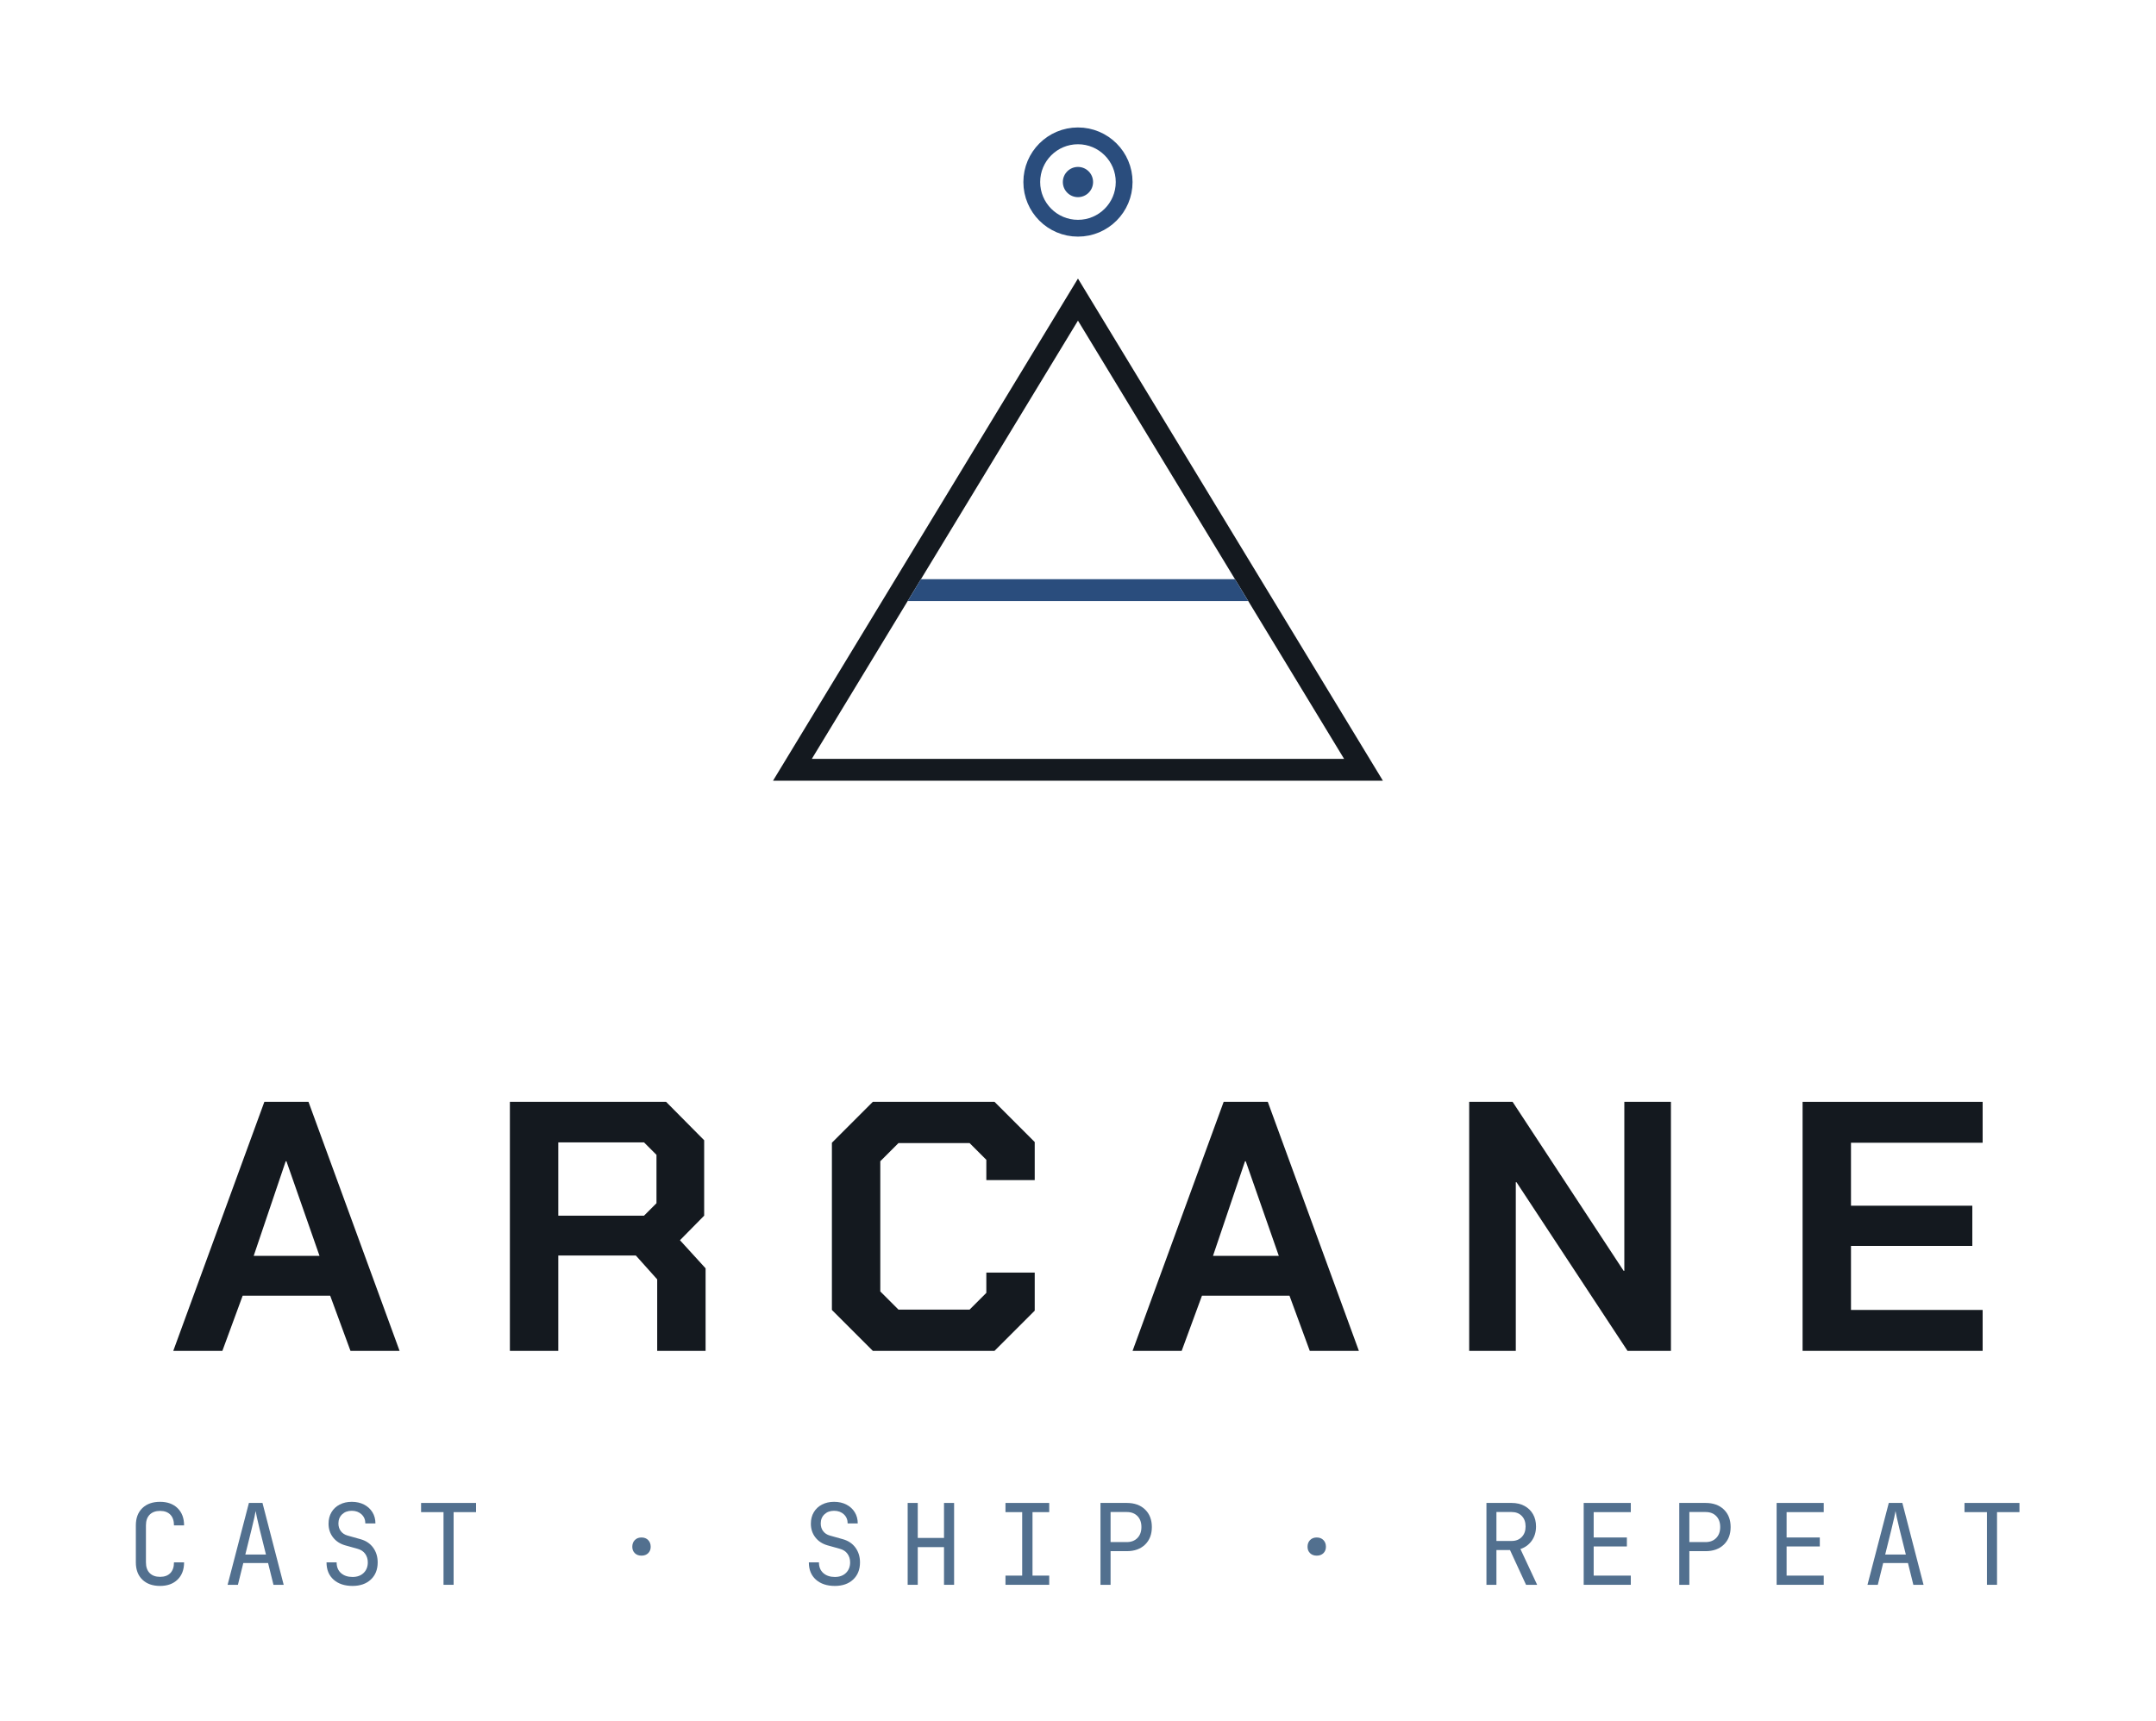
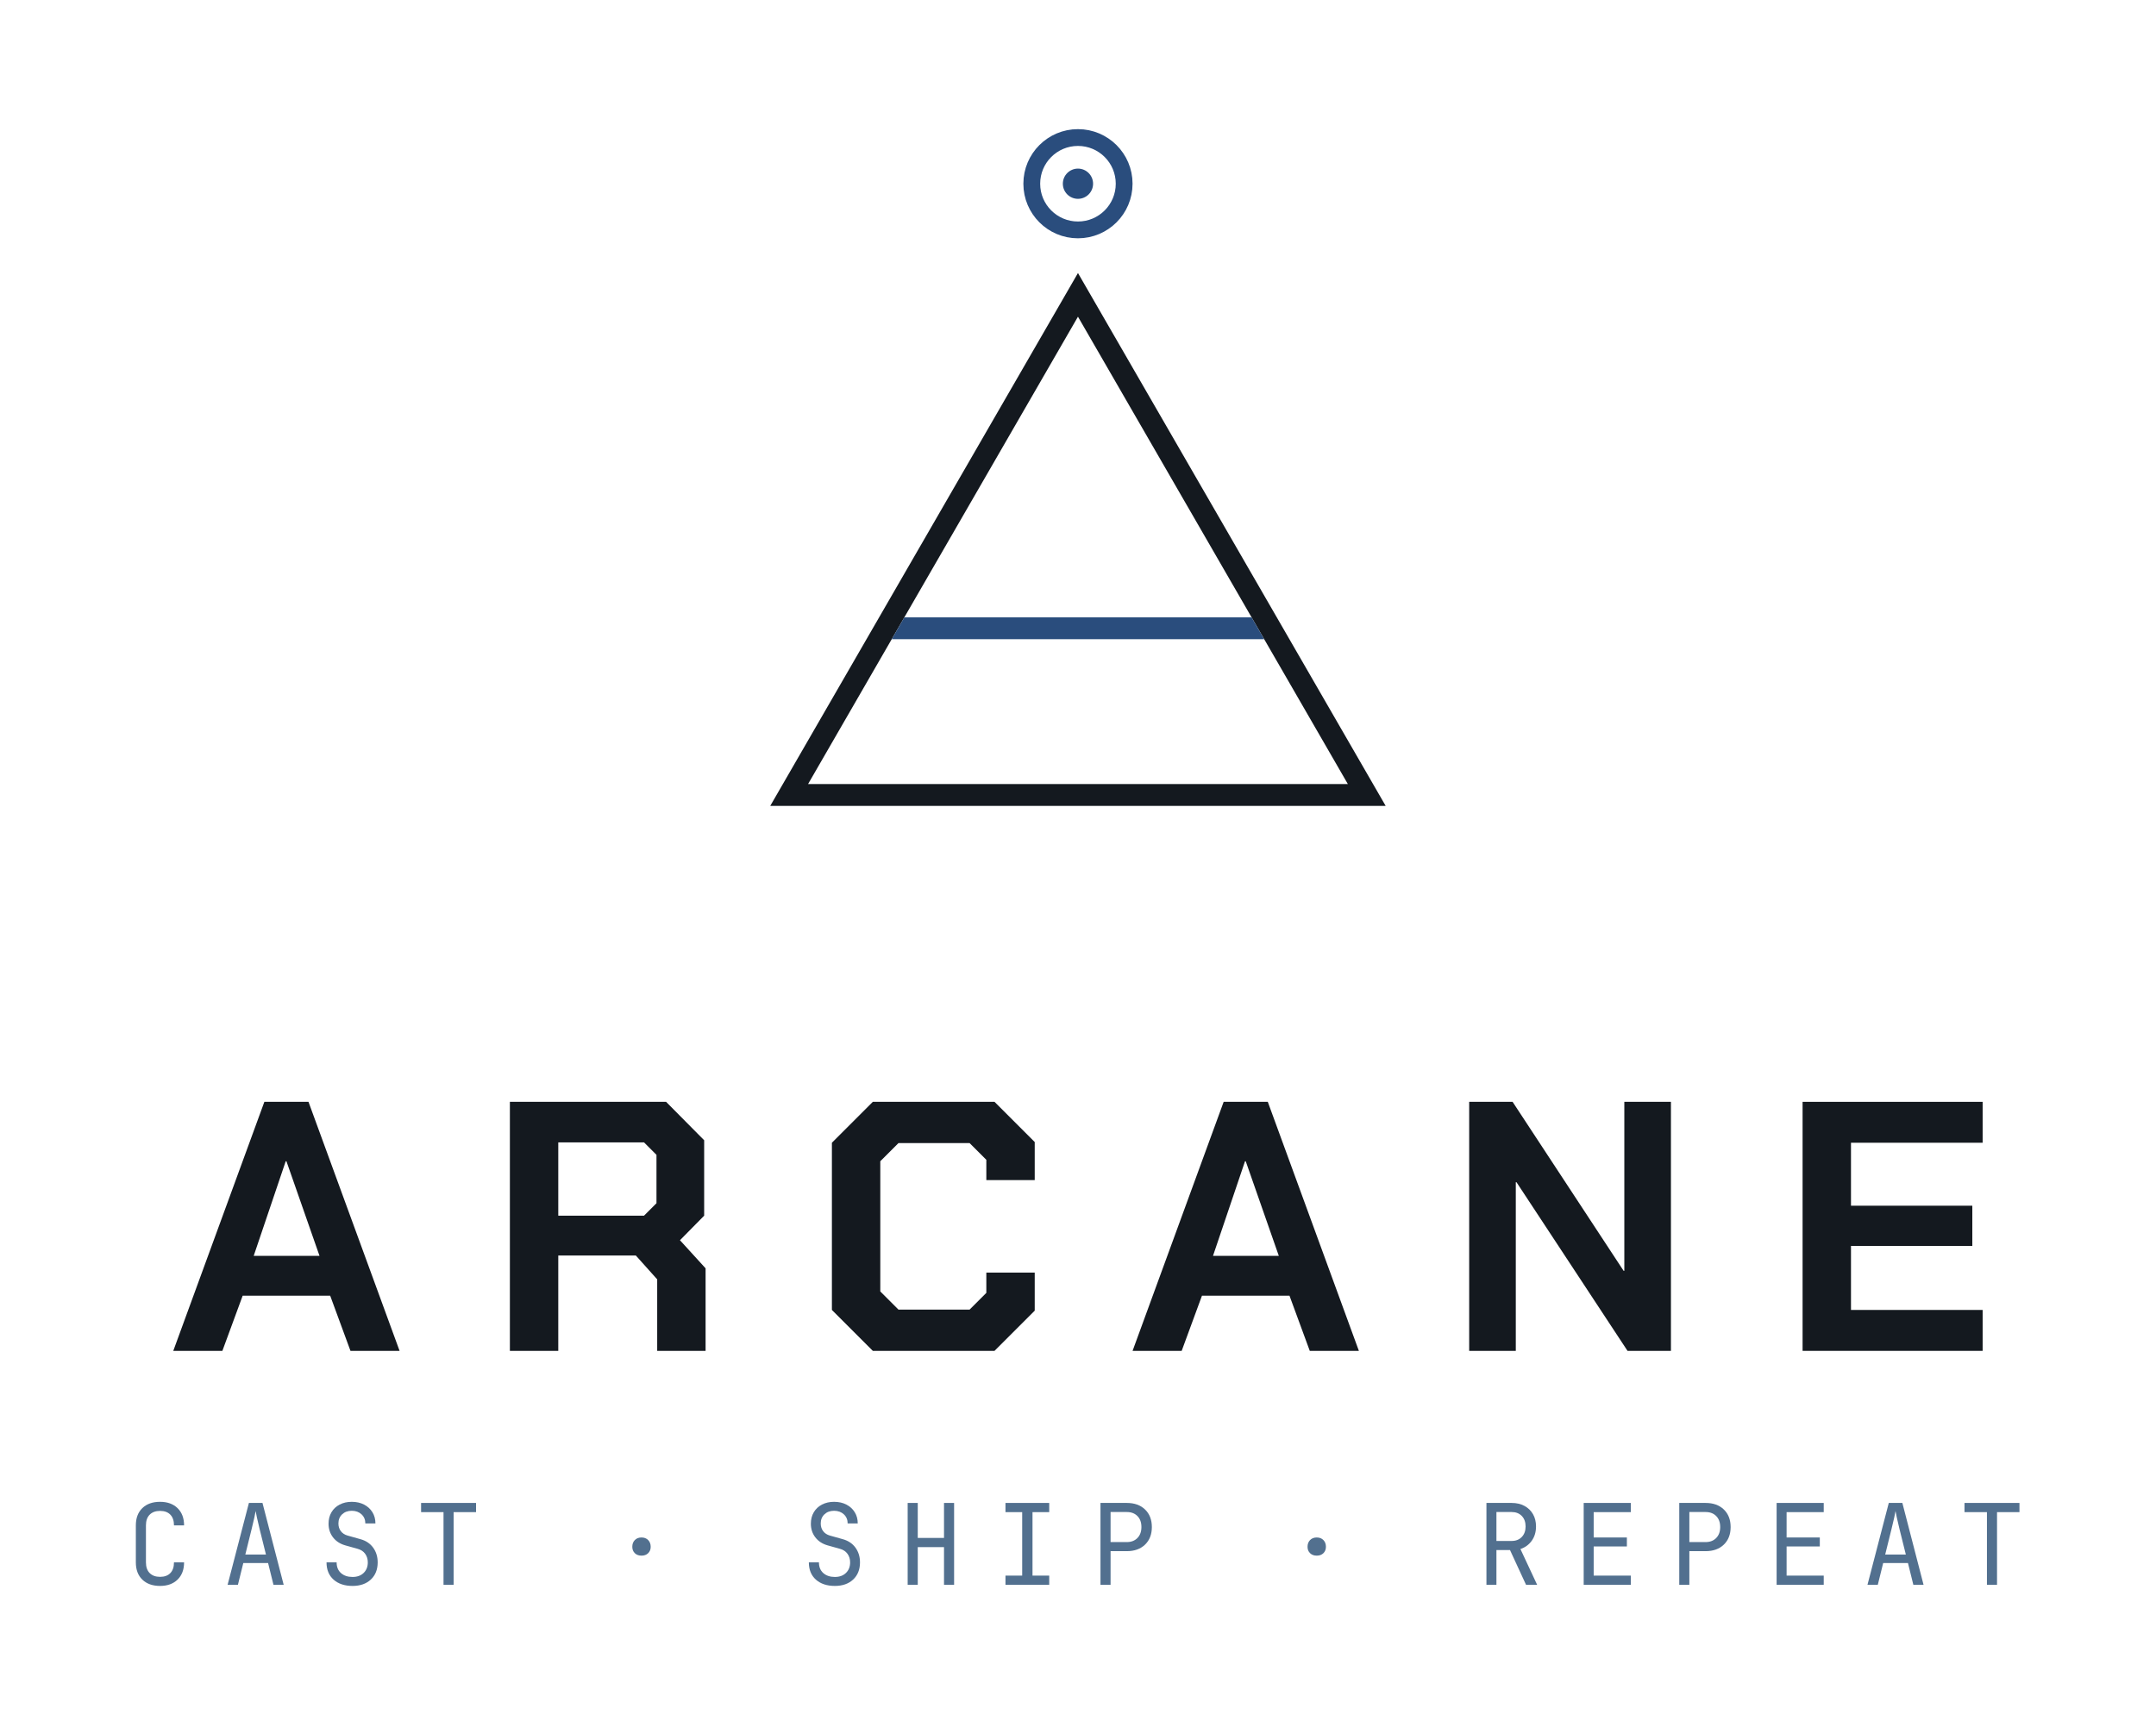
<svg xmlns="http://www.w3.org/2000/svg" viewBox="0 0 285.63 228" fill="none">
  <g transform="translate(87.18 6.32) scale(1.1126)">
-     <path d="M50 30 L84 86 L16 86 Z" stroke="#14191f" stroke-width="2.6" stroke-linejoin="miter" />
-     <polygon points="31.3,63.3 68.7,63.3 70.27,65.9 29.73,65.9" fill="#2a4d7d" />
-     <circle cx="50" cy="16" r="5.5" stroke="#2a4d7d" stroke-width="2" />
-     <circle cx="50" cy="16" r="1.8" fill="#2a4d7d" />
+     <path d="M50 29.436 L84.389 89 L15.611 89 Z" stroke="#14191f" stroke-width="2.6" stroke-linejoin="miter" />
+     <polygon points="29.326,67.845 70.674,67.845 72.175,70.445 27.825,70.445" fill="#2a4d7d" />
+     <circle cx="50" cy="16.2" r="5.5" stroke="#2a4d7d" stroke-width="2" />
+     <circle cx="50" cy="16.2" r="1.8" fill="#2a4d7d" />
  </g>
  <g transform="translate(22.72 179) scale(0.4714)" fill="#14191f">
    <path transform="translate(0 0)" d="M0.50 0L26.10-70L38.50-70L64.10 0L50.30 0L44.60-15.50L20-15.50L14.30 0L0.50 0M23.10-26.70L41.60-26.70L32.30-53.30L32.10-53.30" />
    <path transform="translate(88.6 0)" d="M54.30-31.10L61.50-23.20L61.50 0L47.90 0L47.90-20.10L41.90-26.80L20.10-26.80L20.10 0L6.50 0L6.50-70L50.40-70L61.10-59.20L61.10-38L54.30-31.10M20.10-58.60L20.10-38L44.20-38L47.70-41.50L47.70-55.10L44.20-58.60" />
    <path transform="translate(180.1 0)" d="M17 0L5.50-11.50L5.50-58.50L17-70L51.20-70L62.50-58.70L62.50-48L48.90-48L48.90-53.70L44.20-58.40L24.20-58.40L19.10-53.30L19.10-16.70L24.20-11.60L44.20-11.60L48.90-16.30L48.90-22L62.50-22L62.50-11.30L51.20 0" />
    <path transform="translate(269.6 0)" d="M0.50 0L26.10-70L38.50-70L64.10 0L50.30 0L44.60-15.50L20-15.50L14.30 0L0.50 0M23.10-26.70L41.60-26.70L32.30-53.30L32.10-53.30" />
    <path transform="translate(358.2 0)" d="M6.50 0L6.50-70L18.70-70L49.90-22.50L50.10-22.50L50.10-70L63.20-70L63.20 0L51 0L19.80-47.40L19.60-47.40L19.60 0" />
    <path transform="translate(451.9 0)" d="M6.50 0L6.50-70L57.10-70L57.10-58.50L20.10-58.50L20.10-40.80L54.20-40.80L54.20-29.50L20.10-29.50L20.10-11.50L57.10-11.50L57.10 0" />
  </g>
  <g transform="translate(16.63 210) scale(0.1486)" fill="#52708f">
    <path transform="translate(0 0)" d="M30.80 1Q20.80 1 15-4.60Q9.20-10.20 9.20-20L9.20-53Q9.20-62.80 15-68.40Q20.80-74 30.80-74Q40.60-74 46.40-68.35Q52.20-62.70 52.20-53L43.20-53Q43.20-59.20 39.95-62.55Q36.70-65.90 30.80-65.90Q24.90-65.90 21.55-62.55Q18.20-59.20 18.20-53L18.20-20Q18.20-13.80 21.55-10.45Q24.90-7.10 30.80-7.10Q36.70-7.10 39.95-10.45Q43.20-13.80 43.20-20L52.20-20Q52.20-10.30 46.40-4.65Q40.60 1 30.80 1" />
    <path transform="translate(86 0)" d="M14.20 0L5 0L24-73L36.10-73L55 0L45.90 0L41.10-19.40L19-19.40L14.20 0M26.40-49.60L20.80-27L39.20-27L33.60-49.50Q32-55.90 31.10-60.20Q30.20-64.50 30-65.80Q29.80-64.50 28.90-60.20Q28-55.90 26.40-49.60" />
    <path transform="translate(172 0)" d="M30.40 1Q19.80 1 13.50-4.60Q7.20-10.20 7.20-20L16.20-20Q16.20-13.90 20.10-10.45Q24-7 30.40-7Q36.60-7 40.30-10.60Q44-14.20 44-20Q44-24.40 41.65-27.65Q39.30-30.90 34.90-32.10L23.80-35.20Q16.90-37.20 12.95-42.35Q9-47.50 9-54.50Q9-60.30 11.60-64.70Q14.20-69.10 18.90-71.55Q23.60-74 29.70-74Q35.90-74 40.65-71.55Q45.40-69.10 48.10-64.75Q50.80-60.40 50.80-54.70L41.80-54.70Q41.80-59.70 38.40-62.85Q35-66 29.70-66Q24.40-66 21.10-62.85Q17.80-59.70 17.80-54.70Q17.80-50.70 19.95-47.85Q22.10-45 26-43.90L37.40-40.70Q44.70-38.70 48.75-33.15Q52.80-27.60 52.80-20Q52.80-10.40 46.70-4.70Q40.60 1 30.40 1" />
    <path transform="translate(258 0)" d="M34.50 0L25.50 0L25.50-64.80L5.50-64.80L5.50-73L54.50-73L54.50-64.80L34.50-64.80" />
    <path transform="translate(430 0)" d="M30-26Q26.30-26 24.05-28.20Q21.80-30.40 21.80-33.90Q21.80-37.60 24.05-39.90Q26.30-42.20 30-42.20Q33.70-42.20 35.95-39.90Q38.20-37.60 38.20-33.90Q38.20-30.40 35.95-28.20Q33.70-26 30-26" />
    <path transform="translate(602 0)" d="M30.40 1Q19.80 1 13.50-4.60Q7.20-10.20 7.20-20L16.20-20Q16.20-13.90 20.10-10.45Q24-7 30.40-7Q36.60-7 40.30-10.60Q44-14.20 44-20Q44-24.40 41.65-27.65Q39.30-30.90 34.90-32.10L23.80-35.20Q16.90-37.20 12.95-42.35Q9-47.50 9-54.50Q9-60.30 11.60-64.70Q14.20-69.10 18.90-71.55Q23.60-74 29.70-74Q35.90-74 40.65-71.55Q45.40-69.10 48.10-64.75Q50.80-60.40 50.80-54.70L41.80-54.70Q41.80-59.70 38.40-62.85Q35-66 29.70-66Q24.40-66 21.10-62.85Q17.80-59.70 17.80-54.70Q17.80-50.70 19.95-47.85Q22.10-45 26-43.90L37.40-40.70Q44.70-38.70 48.75-33.15Q52.80-27.60 52.80-20Q52.80-10.40 46.70-4.70Q40.60 1 30.40 1" />
    <path transform="translate(688 0)" d="M18.30 0L9.30 0L9.30-73L18.30-73L18.30-41.80L41.70-41.80L41.70-73L50.70-73L50.70 0L41.70 0L41.70-33.60L18.30-33.60" />
    <path transform="translate(774 0)" d="M49.50 0L10.50 0L10.50-8.20L25.40-8.20L25.40-64.80L10.50-64.80L10.50-73L49.50-73L49.50-64.80L34.60-64.80L34.60-8.20L49.50-8.20" />
    <path transform="translate(860 0)" d="M18.20 0L9.20 0L9.20-73L32.70-73Q42.90-73 48.95-67.15Q55-61.30 55-51.50Q55-41.70 48.95-35.85Q42.90-30 32.70-30L18.20-30L18.20 0M18.20-64.90L18.20-38.10L32.70-38.10Q38.60-38.10 42.15-41.75Q45.70-45.40 45.70-51.50Q45.70-57.70 42.15-61.30Q38.60-64.90 32.70-64.90" />
    <path transform="translate(1032 0)" d="M30-26Q26.30-26 24.05-28.20Q21.80-30.40 21.80-33.90Q21.80-37.60 24.05-39.90Q26.30-42.20 30-42.20Q33.70-42.20 35.95-39.90Q38.20-37.60 38.20-33.90Q38.20-30.40 35.95-28.20Q33.70-26 30-26" />
    <path transform="translate(1204 0)" d="M18.20 0L9.30 0L9.30-73L31.80-73Q38.30-73 43.20-70.35Q48.10-67.70 50.80-63Q53.50-58.30 53.50-52Q53.50-44.60 49.70-39.30Q45.90-34 39.60-31.90L54.50 0L44.60 0L30.30-31L18.20-31L18.20 0M18.20-64.90L18.20-39.10L31.80-39.10Q37.40-39.10 40.80-42.65Q44.20-46.20 44.20-52Q44.20-57.90 40.80-61.40Q37.40-64.90 31.80-64.90" />
    <path transform="translate(1290 0)" d="M52 0L10 0L10-73L52-73L52-64.80L18.90-64.80L18.90-42.20L48.50-42.20L48.50-34.20L18.90-34.20L18.90-8.20L52-8.20" />
    <path transform="translate(1376 0)" d="M18.20 0L9.20 0L9.20-73L32.70-73Q42.90-73 48.95-67.15Q55-61.30 55-51.50Q55-41.70 48.95-35.85Q42.90-30 32.70-30L18.20-30L18.20 0M18.20-64.90L18.20-38.10L32.70-38.10Q38.60-38.10 42.15-41.75Q45.70-45.40 45.70-51.50Q45.70-57.70 42.15-61.30Q38.60-64.90 32.70-64.90" />
    <path transform="translate(1462 0)" d="M52 0L10 0L10-73L52-73L52-64.80L18.90-64.80L18.90-42.20L48.50-42.20L48.50-34.20L18.90-34.20L18.90-8.20L52-8.20" />
    <path transform="translate(1548 0)" d="M14.20 0L5 0L24-73L36.10-73L55 0L45.90 0L41.10-19.40L19-19.40L14.20 0M26.40-49.60L20.80-27L39.20-27L33.60-49.50Q32-55.90 31.10-60.20Q30.20-64.50 30-65.80Q29.80-64.50 28.90-60.20Q28-55.90 26.40-49.60" />
    <path transform="translate(1634 0)" d="M34.50 0L25.50 0L25.50-64.80L5.50-64.80L5.50-73L54.50-73L54.50-64.80L34.50-64.80" />
  </g>
</svg>
